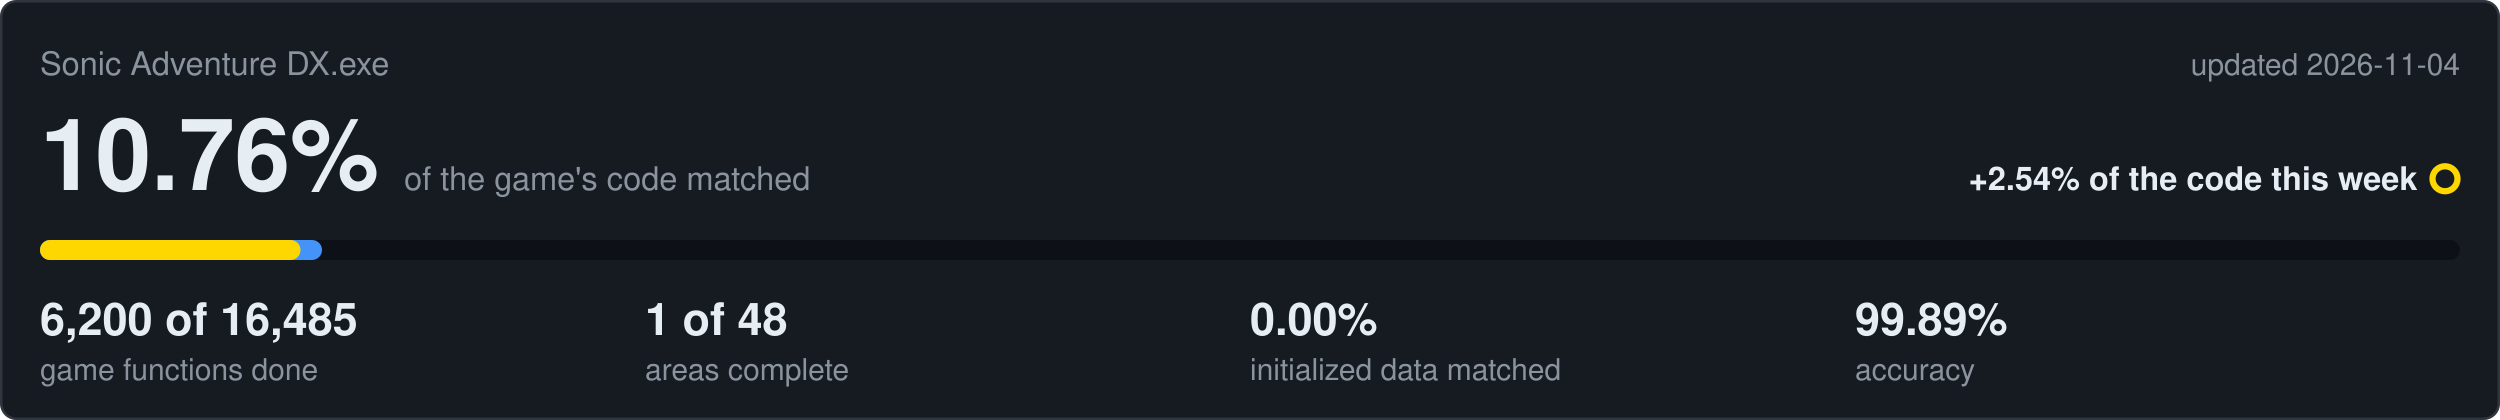
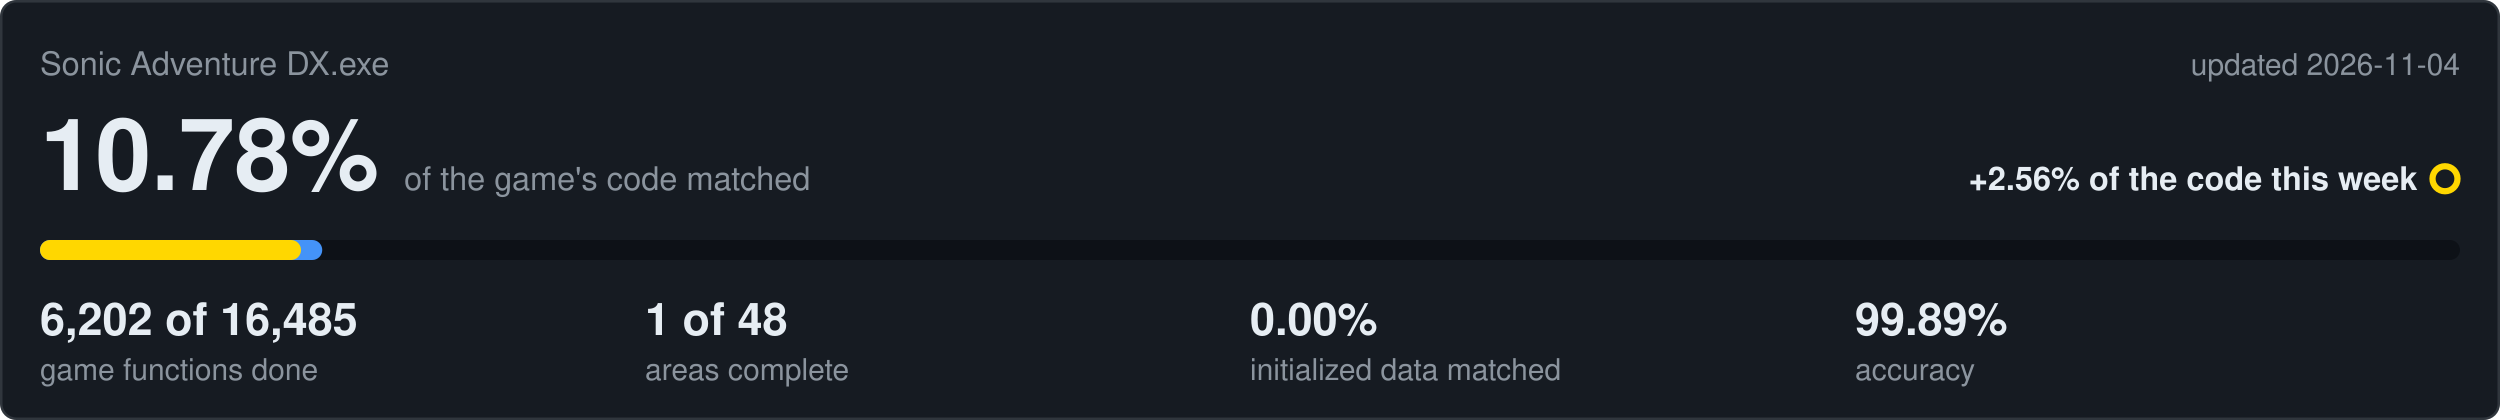
<svg xmlns="http://www.w3.org/2000/svg" viewBox="0 0 1000 168" width="1000" height="168">
  <rect x="0.5" y="0.5" width="999" height="167" rx="6" fill="#161b22" stroke="#30363d" />
  <text x="16" y="30" font-family="Segoe UI,Helvetica,Arial,sans-serif" font-size="13" fill="#8b949e">Sonic Adventure DX.exe</text>
  <text x="984" y="30" text-anchor="end" font-family="Segoe UI,Helvetica,Arial,sans-serif" font-size="12" fill="#8b949e">updated 2026-11-04</text>
-   <text x="16" y="76" font-family="Segoe UI,Helvetica,Arial,sans-serif" font-size="40" font-weight="600" fill="#e6edf3">10.76%<tspan dx="10" font-size="13" font-weight="400" fill="#8b949e">of the game's code matched</tspan>
+   <text x="16" y="76" font-family="Segoe UI,Helvetica,Arial,sans-serif" font-size="40" font-weight="600" fill="#e6edf3">10.78%<tspan dx="10" font-size="13" font-weight="400" fill="#8b949e">of the game's code matched</tspan>
  </text>
-   <text x="967" y="76" text-anchor="end" font-family="Segoe UI,Helvetica,Arial,sans-serif" font-size="13" font-weight="600" fill="#e6edf3">+2.54% of the code this week</text>
+   <text x="967" y="76" text-anchor="end" font-family="Segoe UI,Helvetica,Arial,sans-serif" font-size="13" font-weight="600" fill="#e6edf3">+2.56% of the code this week</text>
  <circle cx="978" cy="71.5" r="5" fill="none" stroke="#ffd700" stroke-width="2.5" />
  <rect x="16" y="96" width="968" height="8" rx="4" fill="#0d1117" />
-   <rect x="16" y="96" width="112.8" height="8" rx="4" fill="#4493f8" />
-   <rect x="16" y="96" width="104.2" height="8" rx="4" fill="#ffd700" />
-   <text x="16" y="134" font-family="Segoe UI,Helvetica,Arial,sans-serif" font-size="18" font-weight="600" fill="#e6edf3">6,200 of 16,485</text>
+   <rect x="16" y="96" width="112.9" height="8" rx="4" fill="#4493f8" />
+   <rect x="16" y="96" width="104.4" height="8" rx="4" fill="#ffd700" />
+   <text x="16" y="134" font-family="Segoe UI,Helvetica,Arial,sans-serif" font-size="18" font-weight="600" fill="#e6edf3">6,202 of 16,485</text>
  <text x="16" y="152" font-family="Segoe UI,Helvetica,Arial,sans-serif" font-size="12" fill="#8b949e">game functions done</text>
  <text x="258" y="134" font-family="Segoe UI,Helvetica,Arial,sans-serif" font-size="18" font-weight="600" fill="#e6edf3">1 of 48</text>
  <text x="258" y="152" font-family="Segoe UI,Helvetica,Arial,sans-serif" font-size="12" fill="#8b949e">areas complete</text>
  <text x="500" y="134" font-family="Segoe UI,Helvetica,Arial,sans-serif" font-size="18" font-weight="600" fill="#e6edf3">0.00%</text>
  <text x="500" y="152" font-family="Segoe UI,Helvetica,Arial,sans-serif" font-size="12" fill="#8b949e">initialized data matched</text>
  <text x="742" y="134" font-family="Segoe UI,Helvetica,Arial,sans-serif" font-size="18" font-weight="600" fill="#e6edf3">99.89%</text>
  <text x="742" y="152" font-family="Segoe UI,Helvetica,Arial,sans-serif" font-size="12" fill="#8b949e">accuracy</text>
</svg>
